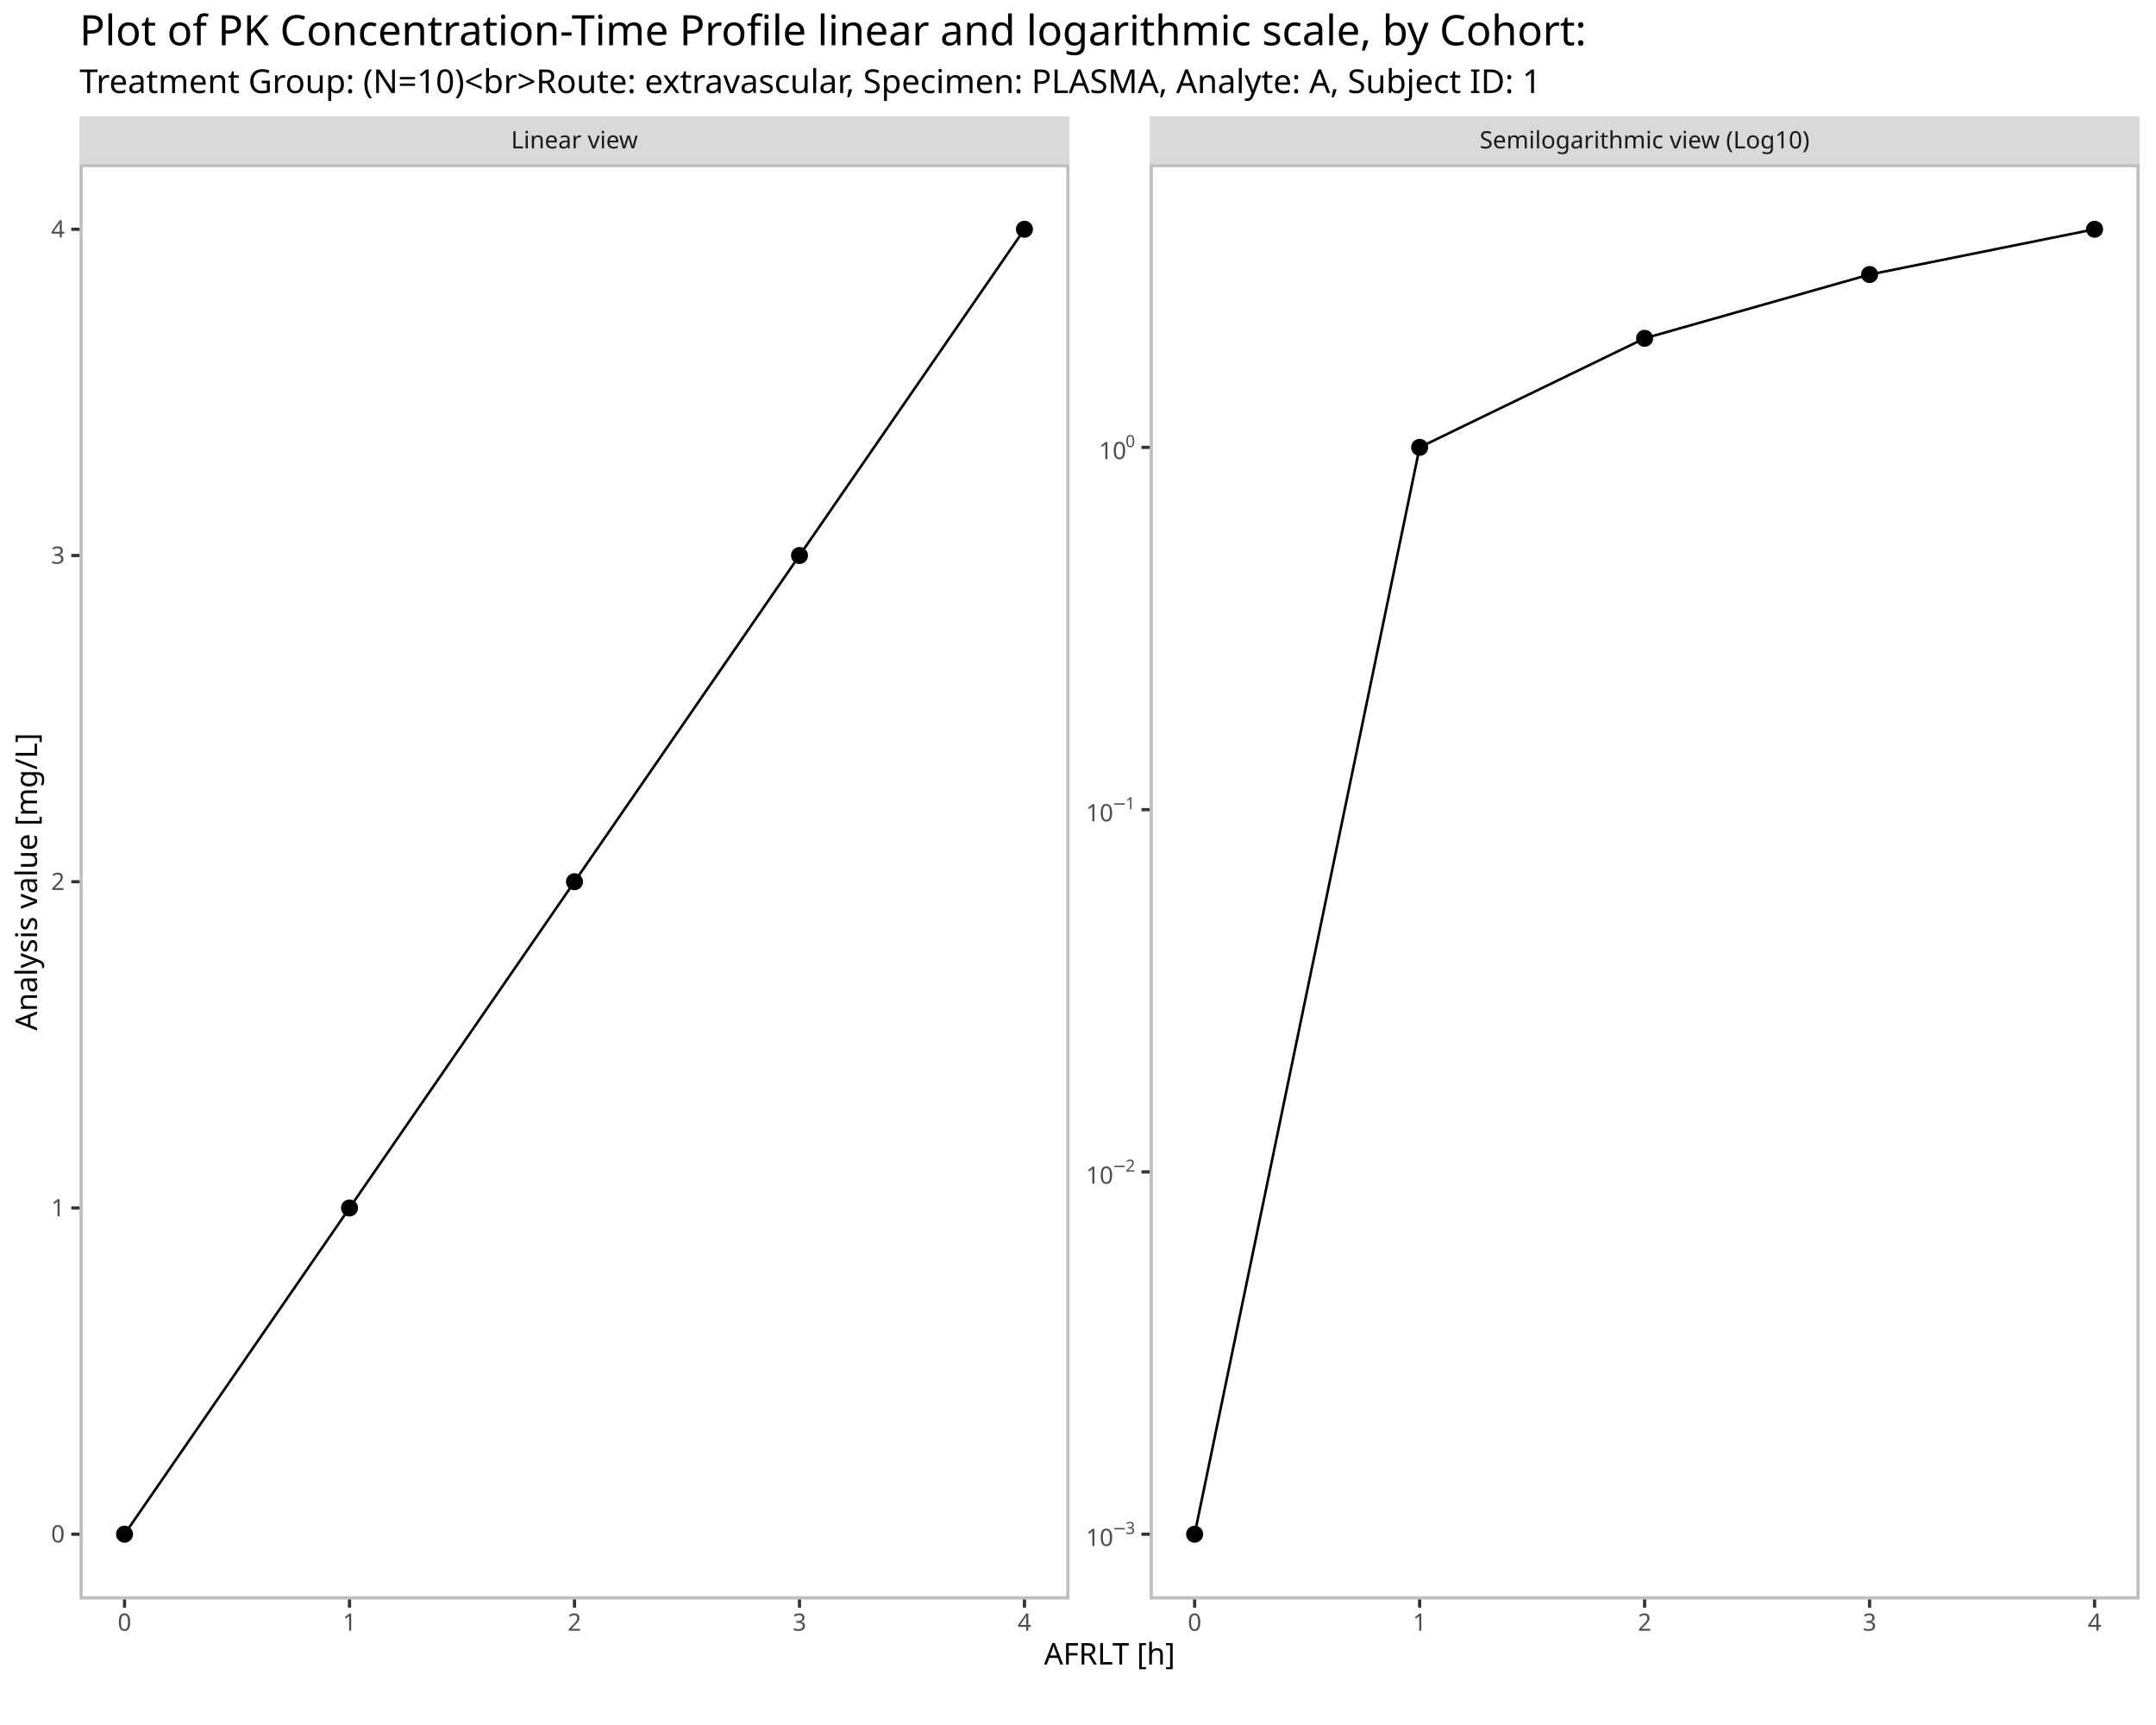
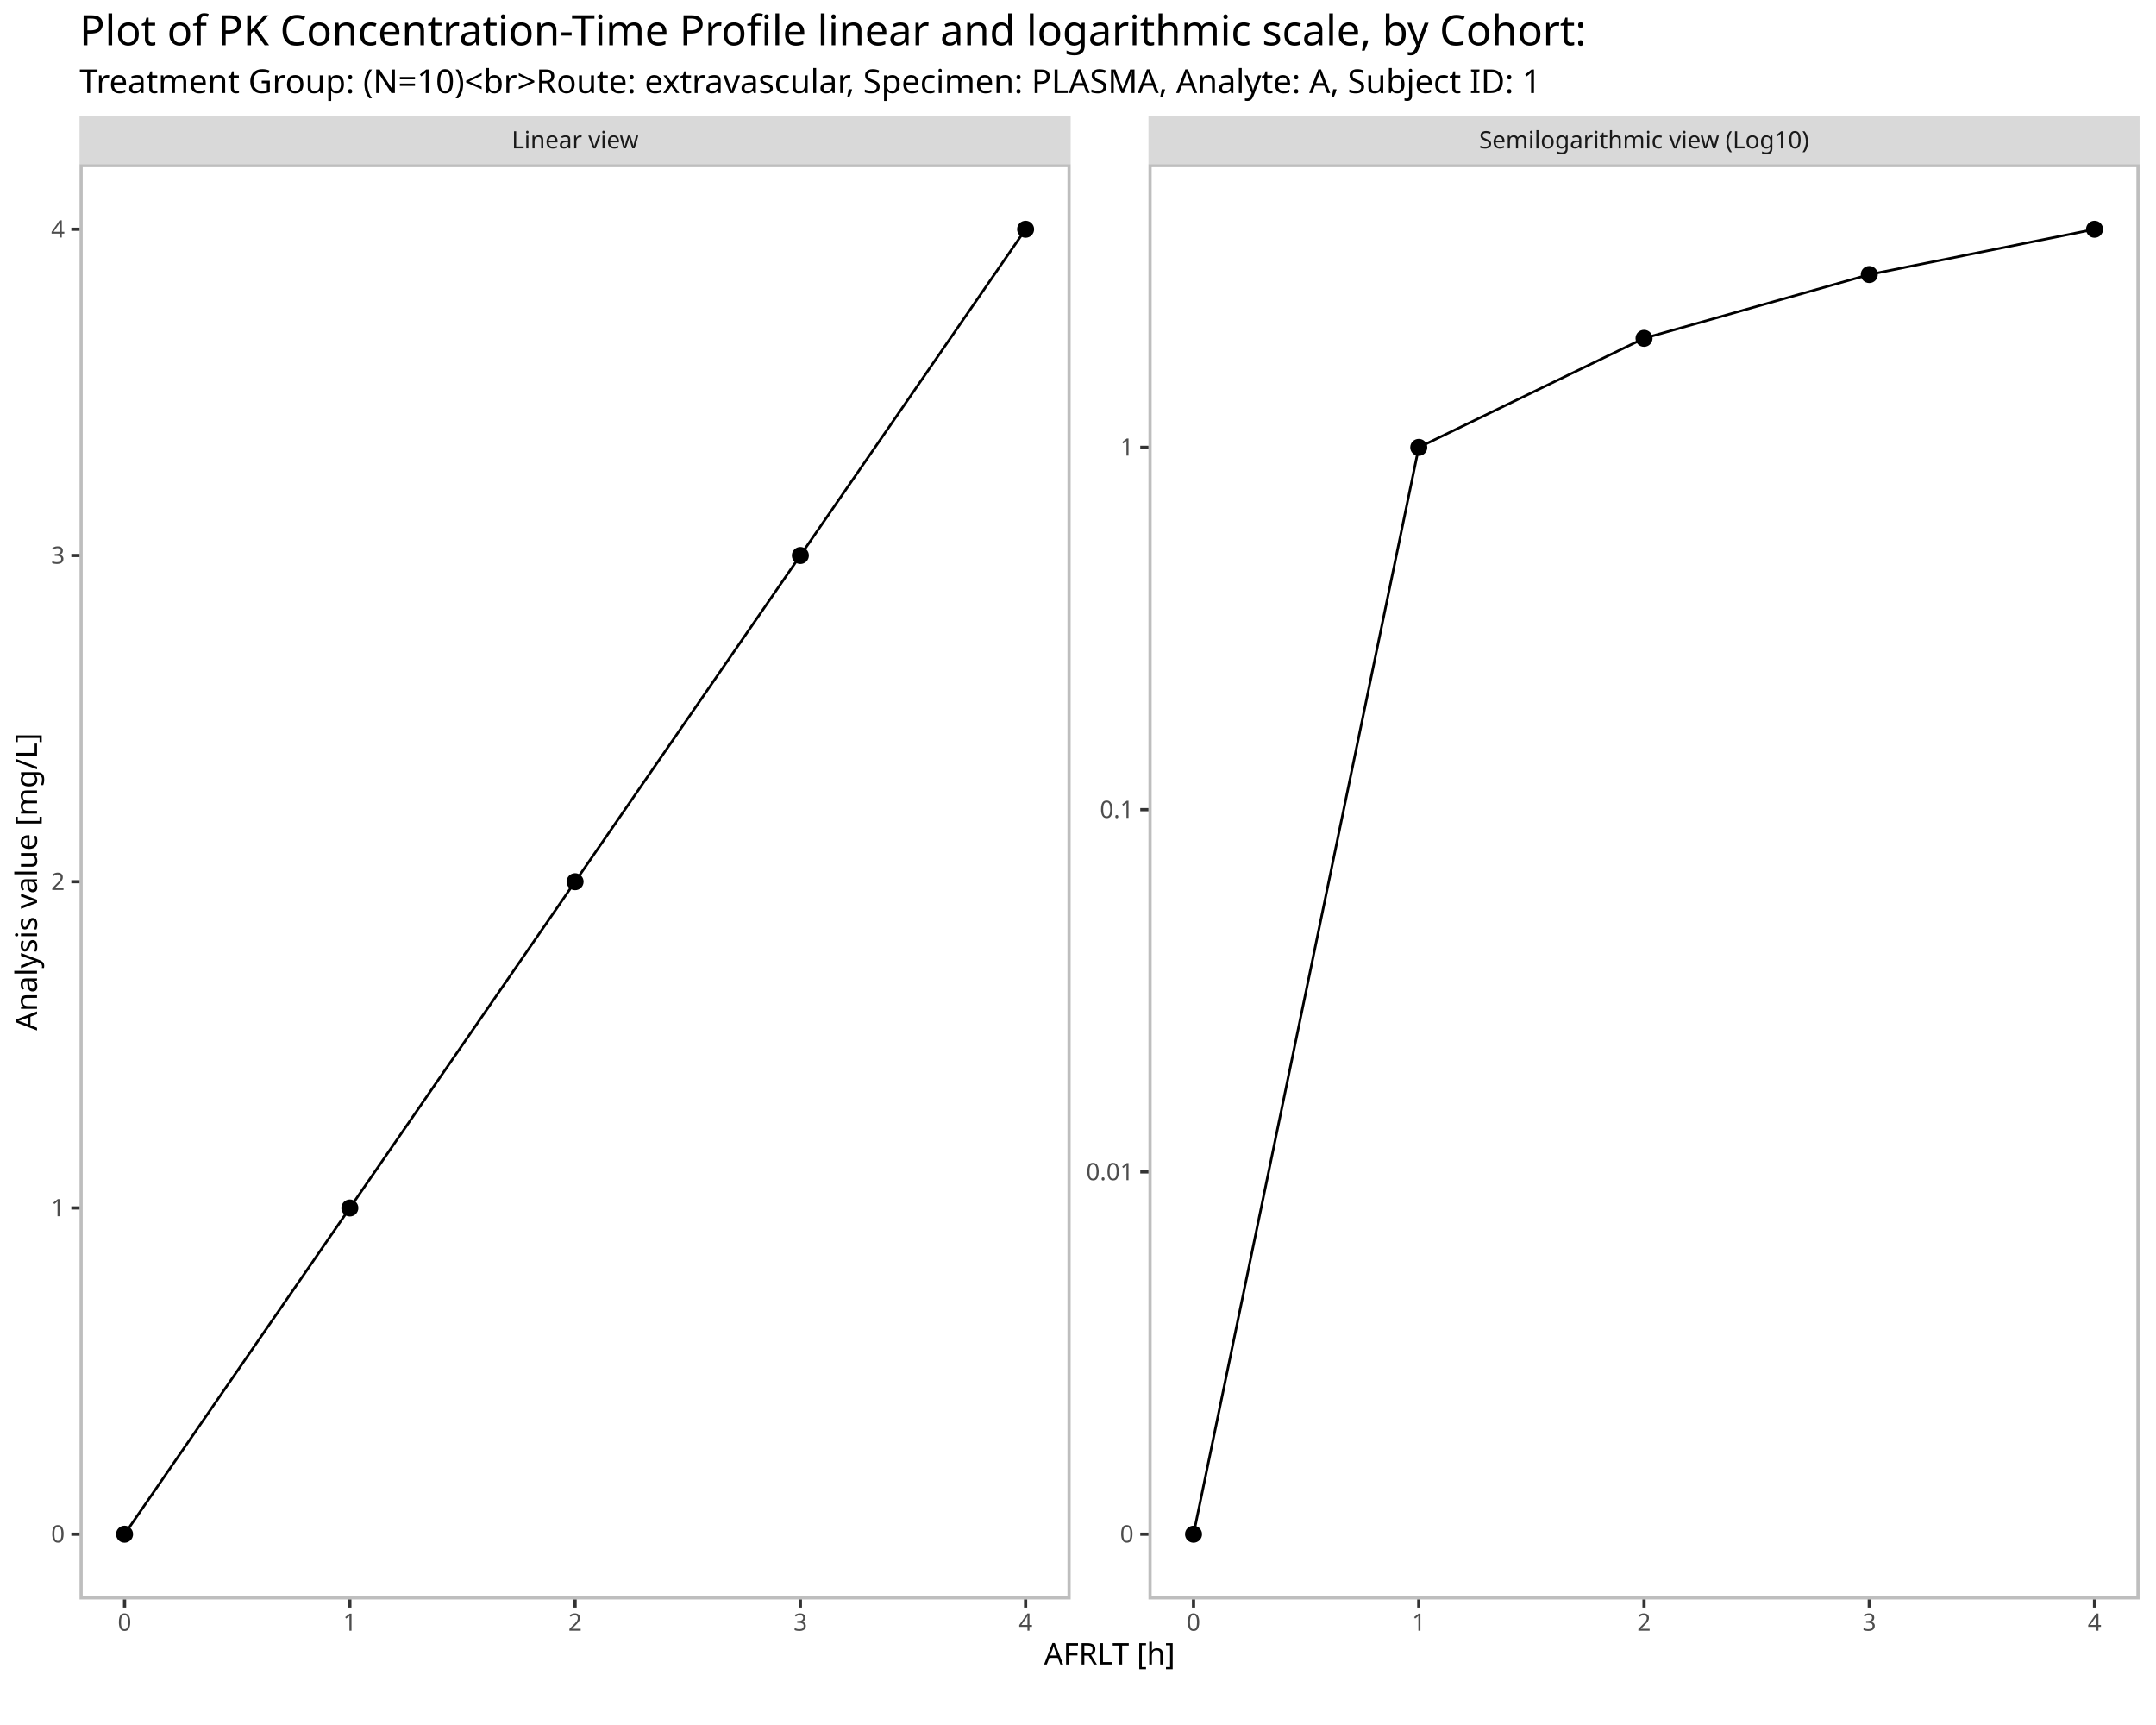
<svg xmlns="http://www.w3.org/2000/svg" class="svglite" data-engine-version="2.0" width="720.00pt" height="576.00pt" viewBox="0 0 720.00 576.00">
  <defs>
    <style type="text/css">
    .svglite line, .svglite polyline, .svglite polygon, .svglite path, .svglite rect, .svglite circle {
      fill: none;
      stroke: #000000;
      stroke-linecap: round;
      stroke-linejoin: round;
      stroke-miterlimit: 10.00;
    }
  </style>
  </defs>
  <rect width="100%" height="100%" style="stroke: none; fill: #FFFFFF;" />
  <defs>
    <clipPath id="cpMC4wMHw3MjAuMDB8MC4wMHw1NzYuMDA=">
      <rect x="0.00" y="0.00" width="720.00" height="576.00" />
    </clipPath>
  </defs>
  <g clip-path="url(#cpMC4wMHw3MjAuMDB8MC4wMHw1NzYuMDA=)">
-     <rect x="0.00" y="0.00" width="720.00" height="576.00" style="stroke-width: 1.07; stroke: #FFFFFF; fill: #FFFFFF;" />
+     <rect x="0" y="0.00" width="720.00" height="576.00" style="stroke-width: 1.07; stroke: #FFFFFF; fill: #FFFFFF;" />
  </g>
  <defs>
-     <clipPath id="cpMjYuNTZ8MzU3LjE1fDU0Ljc3fDUzNC4wOA==">
-       <rect x="26.56" y="54.77" width="330.59" height="479.31" />
+     <clipPath id="cpMjYuNTZ8MzU3LjU1fDU0Ljc3fDUzNC4wOA==">
+       <rect x="26.56" y="54.77" width="330.99" height="479.31" />
    </clipPath>
  </defs>
-   <g clip-path="url(#cpMjYuNTZ8MzU3LjE1fDU0Ljc3fDUzNC4wOA==)">
-     <polyline points="41.59,512.29 116.72,403.36 191.85,294.42 266.99,185.49 342.12,76.55 " style="stroke-width: 0.85; stroke-linecap: butt;" />
-     <circle cx="41.59" cy="512.29" r="2.49" style="stroke-width: 0.71; fill: #000000;" />
-     <circle cx="116.72" cy="403.36" r="2.49" style="stroke-width: 0.71; fill: #000000;" />
-     <circle cx="191.85" cy="294.42" r="2.49" style="stroke-width: 0.71; fill: #000000;" />
-     <circle cx="266.99" cy="185.49" r="2.49" style="stroke-width: 0.71; fill: #000000;" />
-     <circle cx="342.12" cy="76.55" r="2.49" style="stroke-width: 0.71; fill: #000000;" />
-     <rect x="26.56" y="54.77" width="330.59" height="479.31" style="stroke-width: 2.13; stroke: #BEBEBE;" />
+   <g clip-path="url(#cpMjYuNTZ8MzU3LjU1fDU0Ljc3fDUzNC4wOA==)">
+     <polyline points="41.60,512.29 116.83,403.36 192.05,294.42 267.28,185.49 342.50,76.55 " style="stroke-width: 0.85; stroke-linecap: butt;" />
+     <circle cx="41.60" cy="512.29" r="2.49" style="stroke-width: 0.71; fill: #000000;" />
+     <circle cx="116.83" cy="403.36" r="2.49" style="stroke-width: 0.71; fill: #000000;" />
+     <circle cx="192.05" cy="294.42" r="2.49" style="stroke-width: 0.71; fill: #000000;" />
+     <circle cx="267.28" cy="185.49" r="2.49" style="stroke-width: 0.71; fill: #000000;" />
+     <circle cx="342.50" cy="76.55" r="2.49" style="stroke-width: 0.71; fill: #000000;" />
+     <rect x="26.56" y="54.77" width="330.99" height="479.31" style="stroke-width: 2.13; stroke: #BEBEBE;" />
  </g>
  <g clip-path="url(#cpMC4wMHw3MjAuMDB8MC4wMHw1NzYuMDA=)">
</g>
  <defs>
-     <clipPath id="cpMzgzLjkzfDcxNC41Mnw1NC43N3w1MzQuMDg=">
-       <rect x="383.93" y="54.77" width="330.59" height="479.31" />
+     <clipPath id="cpMzgzLjUzfDcxNC41Mnw1NC43N3w1MzQuMDg=">
+       <rect x="383.53" y="54.77" width="330.99" height="479.31" />
    </clipPath>
  </defs>
-   <g clip-path="url(#cpMzgzLjkzfDcxNC41Mnw1NC43N3w1MzQuMDg=)">
-     <polyline points="398.95,512.29 474.09,149.38 549.22,112.97 624.36,91.67 699.49,76.55 " style="stroke-width: 0.85; stroke-linecap: butt;" />
-     <circle cx="398.95" cy="512.29" r="2.49" style="stroke-width: 0.71; fill: #000000;" />
-     <circle cx="474.09" cy="149.38" r="2.49" style="stroke-width: 0.71; fill: #000000;" />
-     <circle cx="549.22" cy="112.97" r="2.49" style="stroke-width: 0.71; fill: #000000;" />
-     <circle cx="624.36" cy="91.67" r="2.49" style="stroke-width: 0.71; fill: #000000;" />
-     <circle cx="699.49" cy="76.55" r="2.49" style="stroke-width: 0.71; fill: #000000;" />
-     <rect x="383.93" y="54.77" width="330.59" height="479.31" style="stroke-width: 2.13; stroke: #BEBEBE;" />
+   <g clip-path="url(#cpMzgzLjUzfDcxNC41Mnw1NC43N3w1MzQuMDg=)">
+     <polyline points="398.58,512.29 473.80,149.38 549.03,112.97 624.25,91.67 699.48,76.55 " style="stroke-width: 0.85; stroke-linecap: butt;" />
+     <circle cx="398.58" cy="512.29" r="2.49" style="stroke-width: 0.71; fill: #000000;" />
+     <circle cx="473.80" cy="149.38" r="2.49" style="stroke-width: 0.71; fill: #000000;" />
+     <circle cx="549.03" cy="112.97" r="2.49" style="stroke-width: 0.71; fill: #000000;" />
+     <circle cx="624.25" cy="91.67" r="2.49" style="stroke-width: 0.71; fill: #000000;" />
+     <circle cx="699.48" cy="76.55" r="2.49" style="stroke-width: 0.71; fill: #000000;" />
+     <rect x="383.53" y="54.77" width="330.99" height="479.31" style="stroke-width: 2.13; stroke: #BEBEBE;" />
  </g>
  <g clip-path="url(#cpMC4wMHw3MjAuMDB8MC4wMHw1NzYuMDA=)">
</g>
  <defs>
-     <clipPath id="cpMjYuNTZ8MzU3LjE1fDM4LjgzfDU0Ljc3">
-       <rect x="26.56" y="38.83" width="330.59" height="15.93" />
+     <clipPath id="cpMjYuNTZ8MzU3LjU1fDM4LjgzfDU0Ljc3">
+       <rect x="26.56" y="38.83" width="330.99" height="15.93" />
    </clipPath>
  </defs>
-   <g clip-path="url(#cpMjYuNTZ8MzU3LjE1fDM4LjgzfDU0Ljc3)">
-     <rect x="26.56" y="38.83" width="330.59" height="15.93" style="stroke-width: 1.07; stroke: none; fill: #D9D9D9;" />
-     <text x="191.85" y="49.55" text-anchor="middle" style="font-size: 8.00px; fill: #1A1A1A; font-family: sans;" textLength="40.47px" lengthAdjust="spacingAndGlyphs">Linear view</text>
+   <g clip-path="url(#cpMjYuNTZ8MzU3LjU1fDM4LjgzfDU0Ljc3)">
+     <rect x="26.56" y="38.83" width="330.99" height="15.93" style="stroke-width: 1.07; stroke: none; fill: #D9D9D9;" />
+     <text x="192.05" y="49.55" text-anchor="middle" style="font-size: 8.00px; fill: #1A1A1A; font-family: sans;" textLength="40.47px" lengthAdjust="spacingAndGlyphs">Linear view</text>
  </g>
  <g clip-path="url(#cpMC4wMHw3MjAuMDB8MC4wMHw1NzYuMDA=)">
</g>
  <defs>
-     <clipPath id="cpMzgzLjkzfDcxNC41MnwzOC44M3w1NC43Nw==">
-       <rect x="383.93" y="38.83" width="330.59" height="15.93" />
+     <clipPath id="cpMzgzLjUzfDcxNC41MnwzOC44M3w1NC43Nw==">
+       <rect x="383.53" y="38.83" width="330.99" height="15.93" />
    </clipPath>
  </defs>
-   <g clip-path="url(#cpMzgzLjkzfDcxNC41MnwzOC44M3w1NC43Nw==)">
-     <rect x="383.93" y="38.83" width="330.59" height="15.93" style="stroke-width: 1.07; stroke: none; fill: #D9D9D9;" />
-     <text x="549.22" y="49.55" text-anchor="middle" style="font-size: 8.00px; fill: #1A1A1A; font-family: sans;" textLength="104.94px" lengthAdjust="spacingAndGlyphs">Semilogarithmic view (Log10)</text>
+   <g clip-path="url(#cpMzgzLjUzfDcxNC41MnwzOC44M3w1NC43Nw==)">
+     <rect x="383.53" y="38.83" width="330.99" height="15.93" style="stroke-width: 1.07; stroke: none; fill: #D9D9D9;" />
+     <text x="549.03" y="49.55" text-anchor="middle" style="font-size: 8.00px; fill: #1A1A1A; font-family: sans;" textLength="104.94px" lengthAdjust="spacingAndGlyphs">Semilogarithmic view (Log10)</text>
  </g>
  <g clip-path="url(#cpMC4wMHw3MjAuMDB8MC4wMHw1NzYuMDA=)">
-     <polyline points="41.59,536.82 41.59,534.08 " style="stroke-width: 1.07; stroke: #333333; stroke-linecap: butt;" />
-     <polyline points="116.72,536.82 116.72,534.08 " style="stroke-width: 1.07; stroke: #333333; stroke-linecap: butt;" />
-     <polyline points="191.85,536.82 191.85,534.08 " style="stroke-width: 1.07; stroke: #333333; stroke-linecap: butt;" />
-     <polyline points="266.99,536.82 266.99,534.08 " style="stroke-width: 1.07; stroke: #333333; stroke-linecap: butt;" />
-     <polyline points="342.12,536.82 342.12,534.08 " style="stroke-width: 1.07; stroke: #333333; stroke-linecap: butt;" />
-     <text x="41.59" y="544.52" text-anchor="middle" style="font-size: 8.00px; fill: #4D4D4D; font-family: sans;" textLength="4.45px" lengthAdjust="spacingAndGlyphs">0</text>
-     <text x="116.72" y="544.52" text-anchor="middle" style="font-size: 8.00px; fill: #4D4D4D; font-family: sans;" textLength="4.45px" lengthAdjust="spacingAndGlyphs">1</text>
-     <text x="191.85" y="544.52" text-anchor="middle" style="font-size: 8.00px; fill: #4D4D4D; font-family: sans;" textLength="4.45px" lengthAdjust="spacingAndGlyphs">2</text>
-     <text x="266.99" y="544.52" text-anchor="middle" style="font-size: 8.00px; fill: #4D4D4D; font-family: sans;" textLength="4.45px" lengthAdjust="spacingAndGlyphs">3</text>
-     <text x="342.12" y="544.52" text-anchor="middle" style="font-size: 8.00px; fill: #4D4D4D; font-family: sans;" textLength="4.45px" lengthAdjust="spacingAndGlyphs">4</text>
-     <polyline points="398.95,536.82 398.95,534.08 " style="stroke-width: 1.07; stroke: #333333; stroke-linecap: butt;" />
-     <polyline points="474.09,536.82 474.09,534.08 " style="stroke-width: 1.07; stroke: #333333; stroke-linecap: butt;" />
-     <polyline points="549.22,536.82 549.22,534.08 " style="stroke-width: 1.07; stroke: #333333; stroke-linecap: butt;" />
-     <polyline points="624.36,536.82 624.36,534.08 " style="stroke-width: 1.07; stroke: #333333; stroke-linecap: butt;" />
-     <polyline points="699.49,536.82 699.49,534.08 " style="stroke-width: 1.07; stroke: #333333; stroke-linecap: butt;" />
-     <text x="398.95" y="544.52" text-anchor="middle" style="font-size: 8.00px; fill: #4D4D4D; font-family: sans;" textLength="4.45px" lengthAdjust="spacingAndGlyphs">0</text>
-     <text x="474.09" y="544.52" text-anchor="middle" style="font-size: 8.00px; fill: #4D4D4D; font-family: sans;" textLength="4.45px" lengthAdjust="spacingAndGlyphs">1</text>
-     <text x="549.22" y="544.52" text-anchor="middle" style="font-size: 8.00px; fill: #4D4D4D; font-family: sans;" textLength="4.45px" lengthAdjust="spacingAndGlyphs">2</text>
-     <text x="624.36" y="544.52" text-anchor="middle" style="font-size: 8.00px; fill: #4D4D4D; font-family: sans;" textLength="4.45px" lengthAdjust="spacingAndGlyphs">3</text>
-     <text x="699.49" y="544.52" text-anchor="middle" style="font-size: 8.00px; fill: #4D4D4D; font-family: sans;" textLength="4.45px" lengthAdjust="spacingAndGlyphs">4</text>
-     <text x="362.63" y="516.22" style="font-size: 8.00px; fill: #4D4D4D; font-family: sans;" textLength="8.90px" lengthAdjust="spacingAndGlyphs">10</text>
-     <text x="371.53" y="512.20" style="font-size: 5.60px; fill: #4D4D4D; font-family: sans;" textLength="4.35px" lengthAdjust="spacingAndGlyphs">−</text>
-     <text x="375.88" y="512.20" style="font-size: 5.60px; fill: #4D4D4D; font-family: sans;" textLength="3.11px" lengthAdjust="spacingAndGlyphs">3</text>
-     <text x="362.63" y="395.25" style="font-size: 8.00px; fill: #4D4D4D; font-family: sans;" textLength="8.90px" lengthAdjust="spacingAndGlyphs">10</text>
-     <text x="371.53" y="391.23" style="font-size: 5.60px; fill: #4D4D4D; font-family: sans;" textLength="4.35px" lengthAdjust="spacingAndGlyphs">−</text>
-     <text x="375.88" y="391.23" style="font-size: 5.60px; fill: #4D4D4D; font-family: sans;" textLength="3.11px" lengthAdjust="spacingAndGlyphs">2</text>
-     <text x="362.63" y="274.25" style="font-size: 8.00px; fill: #4D4D4D; font-family: sans;" textLength="8.90px" lengthAdjust="spacingAndGlyphs">10</text>
-     <text x="371.53" y="270.23" style="font-size: 5.60px; fill: #4D4D4D; font-family: sans;" textLength="4.35px" lengthAdjust="spacingAndGlyphs">−</text>
-     <text x="375.88" y="270.23" style="font-size: 5.60px; fill: #4D4D4D; font-family: sans;" textLength="3.11px" lengthAdjust="spacingAndGlyphs">1</text>
-     <text x="366.98" y="153.31" style="font-size: 8.00px; fill: #4D4D4D; font-family: sans;" textLength="8.90px" lengthAdjust="spacingAndGlyphs">10</text>
-     <text x="375.88" y="149.29" style="font-size: 5.60px; fill: #4D4D4D; font-family: sans;" textLength="3.11px" lengthAdjust="spacingAndGlyphs">0</text>
-     <polyline points="381.19,512.29 383.93,512.29 " style="stroke-width: 1.07; stroke: #333333; stroke-linecap: butt;" />
-     <polyline points="381.19,391.32 383.93,391.32 " style="stroke-width: 1.07; stroke: #333333; stroke-linecap: butt;" />
-     <polyline points="381.19,270.35 383.93,270.35 " style="stroke-width: 1.07; stroke: #333333; stroke-linecap: butt;" />
-     <polyline points="381.19,149.38 383.93,149.38 " style="stroke-width: 1.07; stroke: #333333; stroke-linecap: butt;" />
+     <polyline points="41.60,536.82 41.60,534.08 " style="stroke-width: 1.07; stroke: #333333; stroke-linecap: butt;" />
+     <polyline points="116.83,536.82 116.83,534.08 " style="stroke-width: 1.07; stroke: #333333; stroke-linecap: butt;" />
+     <polyline points="192.05,536.82 192.05,534.08 " style="stroke-width: 1.07; stroke: #333333; stroke-linecap: butt;" />
+     <polyline points="267.28,536.82 267.28,534.08 " style="stroke-width: 1.07; stroke: #333333; stroke-linecap: butt;" />
+     <polyline points="342.50,536.82 342.50,534.08 " style="stroke-width: 1.07; stroke: #333333; stroke-linecap: butt;" />
+     <text x="41.60" y="544.52" text-anchor="middle" style="font-size: 8.00px; fill: #4D4D4D; font-family: sans;" textLength="4.45px" lengthAdjust="spacingAndGlyphs">0</text>
+     <text x="116.83" y="544.52" text-anchor="middle" style="font-size: 8.00px; fill: #4D4D4D; font-family: sans;" textLength="4.45px" lengthAdjust="spacingAndGlyphs">1</text>
+     <text x="192.05" y="544.52" text-anchor="middle" style="font-size: 8.00px; fill: #4D4D4D; font-family: sans;" textLength="4.45px" lengthAdjust="spacingAndGlyphs">2</text>
+     <text x="267.28" y="544.52" text-anchor="middle" style="font-size: 8.00px; fill: #4D4D4D; font-family: sans;" textLength="4.45px" lengthAdjust="spacingAndGlyphs">3</text>
+     <text x="342.50" y="544.52" text-anchor="middle" style="font-size: 8.00px; fill: #4D4D4D; font-family: sans;" textLength="4.45px" lengthAdjust="spacingAndGlyphs">4</text>
+     <polyline points="398.58,536.82 398.58,534.08 " style="stroke-width: 1.07; stroke: #333333; stroke-linecap: butt;" />
+     <polyline points="473.80,536.82 473.80,534.08 " style="stroke-width: 1.07; stroke: #333333; stroke-linecap: butt;" />
+     <polyline points="549.03,536.82 549.03,534.08 " style="stroke-width: 1.07; stroke: #333333; stroke-linecap: butt;" />
+     <polyline points="624.25,536.82 624.25,534.08 " style="stroke-width: 1.07; stroke: #333333; stroke-linecap: butt;" />
+     <polyline points="699.48,536.82 699.48,534.08 " style="stroke-width: 1.07; stroke: #333333; stroke-linecap: butt;" />
+     <text x="398.58" y="544.52" text-anchor="middle" style="font-size: 8.00px; fill: #4D4D4D; font-family: sans;" textLength="4.45px" lengthAdjust="spacingAndGlyphs">0</text>
+     <text x="473.80" y="544.52" text-anchor="middle" style="font-size: 8.00px; fill: #4D4D4D; font-family: sans;" textLength="4.45px" lengthAdjust="spacingAndGlyphs">1</text>
+     <text x="549.03" y="544.52" text-anchor="middle" style="font-size: 8.00px; fill: #4D4D4D; font-family: sans;" textLength="4.45px" lengthAdjust="spacingAndGlyphs">2</text>
+     <text x="624.25" y="544.52" text-anchor="middle" style="font-size: 8.00px; fill: #4D4D4D; font-family: sans;" textLength="4.45px" lengthAdjust="spacingAndGlyphs">3</text>
+     <text x="699.48" y="544.52" text-anchor="middle" style="font-size: 8.00px; fill: #4D4D4D; font-family: sans;" textLength="4.45px" lengthAdjust="spacingAndGlyphs">4</text>
+     <text x="378.60" y="515.04" text-anchor="end" style="font-size: 8.00px; fill: #4D4D4D; font-family: sans;" textLength="4.45px" lengthAdjust="spacingAndGlyphs">0</text>
+     <text x="378.60" y="394.08" text-anchor="end" style="font-size: 8.00px; fill: #4D4D4D; font-family: sans;" textLength="15.57px" lengthAdjust="spacingAndGlyphs">0.01</text>
+     <text x="378.60" y="273.11" text-anchor="end" style="font-size: 8.00px; fill: #4D4D4D; font-family: sans;" textLength="11.12px" lengthAdjust="spacingAndGlyphs">0.1</text>
+     <text x="378.60" y="152.14" text-anchor="end" style="font-size: 8.00px; fill: #4D4D4D; font-family: sans;" textLength="4.45px" lengthAdjust="spacingAndGlyphs">1</text>
+     <polyline points="380.79,512.29 383.53,512.29 " style="stroke-width: 1.07; stroke: #333333; stroke-linecap: butt;" />
+     <polyline points="380.79,391.32 383.53,391.32 " style="stroke-width: 1.07; stroke: #333333; stroke-linecap: butt;" />
+     <polyline points="380.79,270.35 383.53,270.35 " style="stroke-width: 1.07; stroke: #333333; stroke-linecap: butt;" />
+     <polyline points="380.79,149.38 383.53,149.38 " style="stroke-width: 1.07; stroke: #333333; stroke-linecap: butt;" />
    <text x="21.63" y="515.04" text-anchor="end" style="font-size: 8.00px; fill: #4D4D4D; font-family: sans;" textLength="4.45px" lengthAdjust="spacingAndGlyphs">0</text>
    <text x="21.63" y="406.11" text-anchor="end" style="font-size: 8.00px; fill: #4D4D4D; font-family: sans;" textLength="4.45px" lengthAdjust="spacingAndGlyphs">1</text>
    <text x="21.63" y="297.18" text-anchor="end" style="font-size: 8.00px; fill: #4D4D4D; font-family: sans;" textLength="4.45px" lengthAdjust="spacingAndGlyphs">2</text>
    <text x="21.63" y="188.24" text-anchor="end" style="font-size: 8.00px; fill: #4D4D4D; font-family: sans;" textLength="4.45px" lengthAdjust="spacingAndGlyphs">3</text>
    <text x="21.63" y="79.31" text-anchor="end" style="font-size: 8.00px; fill: #4D4D4D; font-family: sans;" textLength="4.45px" lengthAdjust="spacingAndGlyphs">4</text>
    <polyline points="23.82,512.29 26.56,512.29 " style="stroke-width: 1.07; stroke: #333333; stroke-linecap: butt;" />
    <polyline points="23.82,403.36 26.56,403.36 " style="stroke-width: 1.07; stroke: #333333; stroke-linecap: butt;" />
    <polyline points="23.82,294.42 26.56,294.42 " style="stroke-width: 1.07; stroke: #333333; stroke-linecap: butt;" />
    <polyline points="23.82,185.49 26.56,185.49 " style="stroke-width: 1.07; stroke: #333333; stroke-linecap: butt;" />
    <polyline points="23.82,76.55 26.56,76.55 " style="stroke-width: 1.07; stroke: #333333; stroke-linecap: butt;" />
    <text x="370.54" y="555.80" text-anchor="middle" style="font-size: 10.00px; font-family: sans;" textLength="45.57px" lengthAdjust="spacingAndGlyphs">AFRLT [h]</text>
    <text transform="translate(12.36,294.42) rotate(-90)" text-anchor="middle" style="font-size: 10.00px; font-family: sans;" textLength="94.51px" lengthAdjust="spacingAndGlyphs">Analysis value [mg/L]</text>
    <text x="26.56" y="31.07" style="font-size: 11.00px; font-family: sans;" textLength="481.56px" lengthAdjust="spacingAndGlyphs">Treatment Group:  (N=10)&lt;br&gt;Route: extravascular, Specimen: PLASMA, Analyte: A, Subject ID: 1</text>
    <text x="26.56" y="15.11" style="font-size: 14.00px; font-family: sans;" textLength="482.48px" lengthAdjust="spacingAndGlyphs">Plot of PK Concentration-Time Profile linear and logarithmic scale, by Cohort: </text>
  </g>
</svg>
